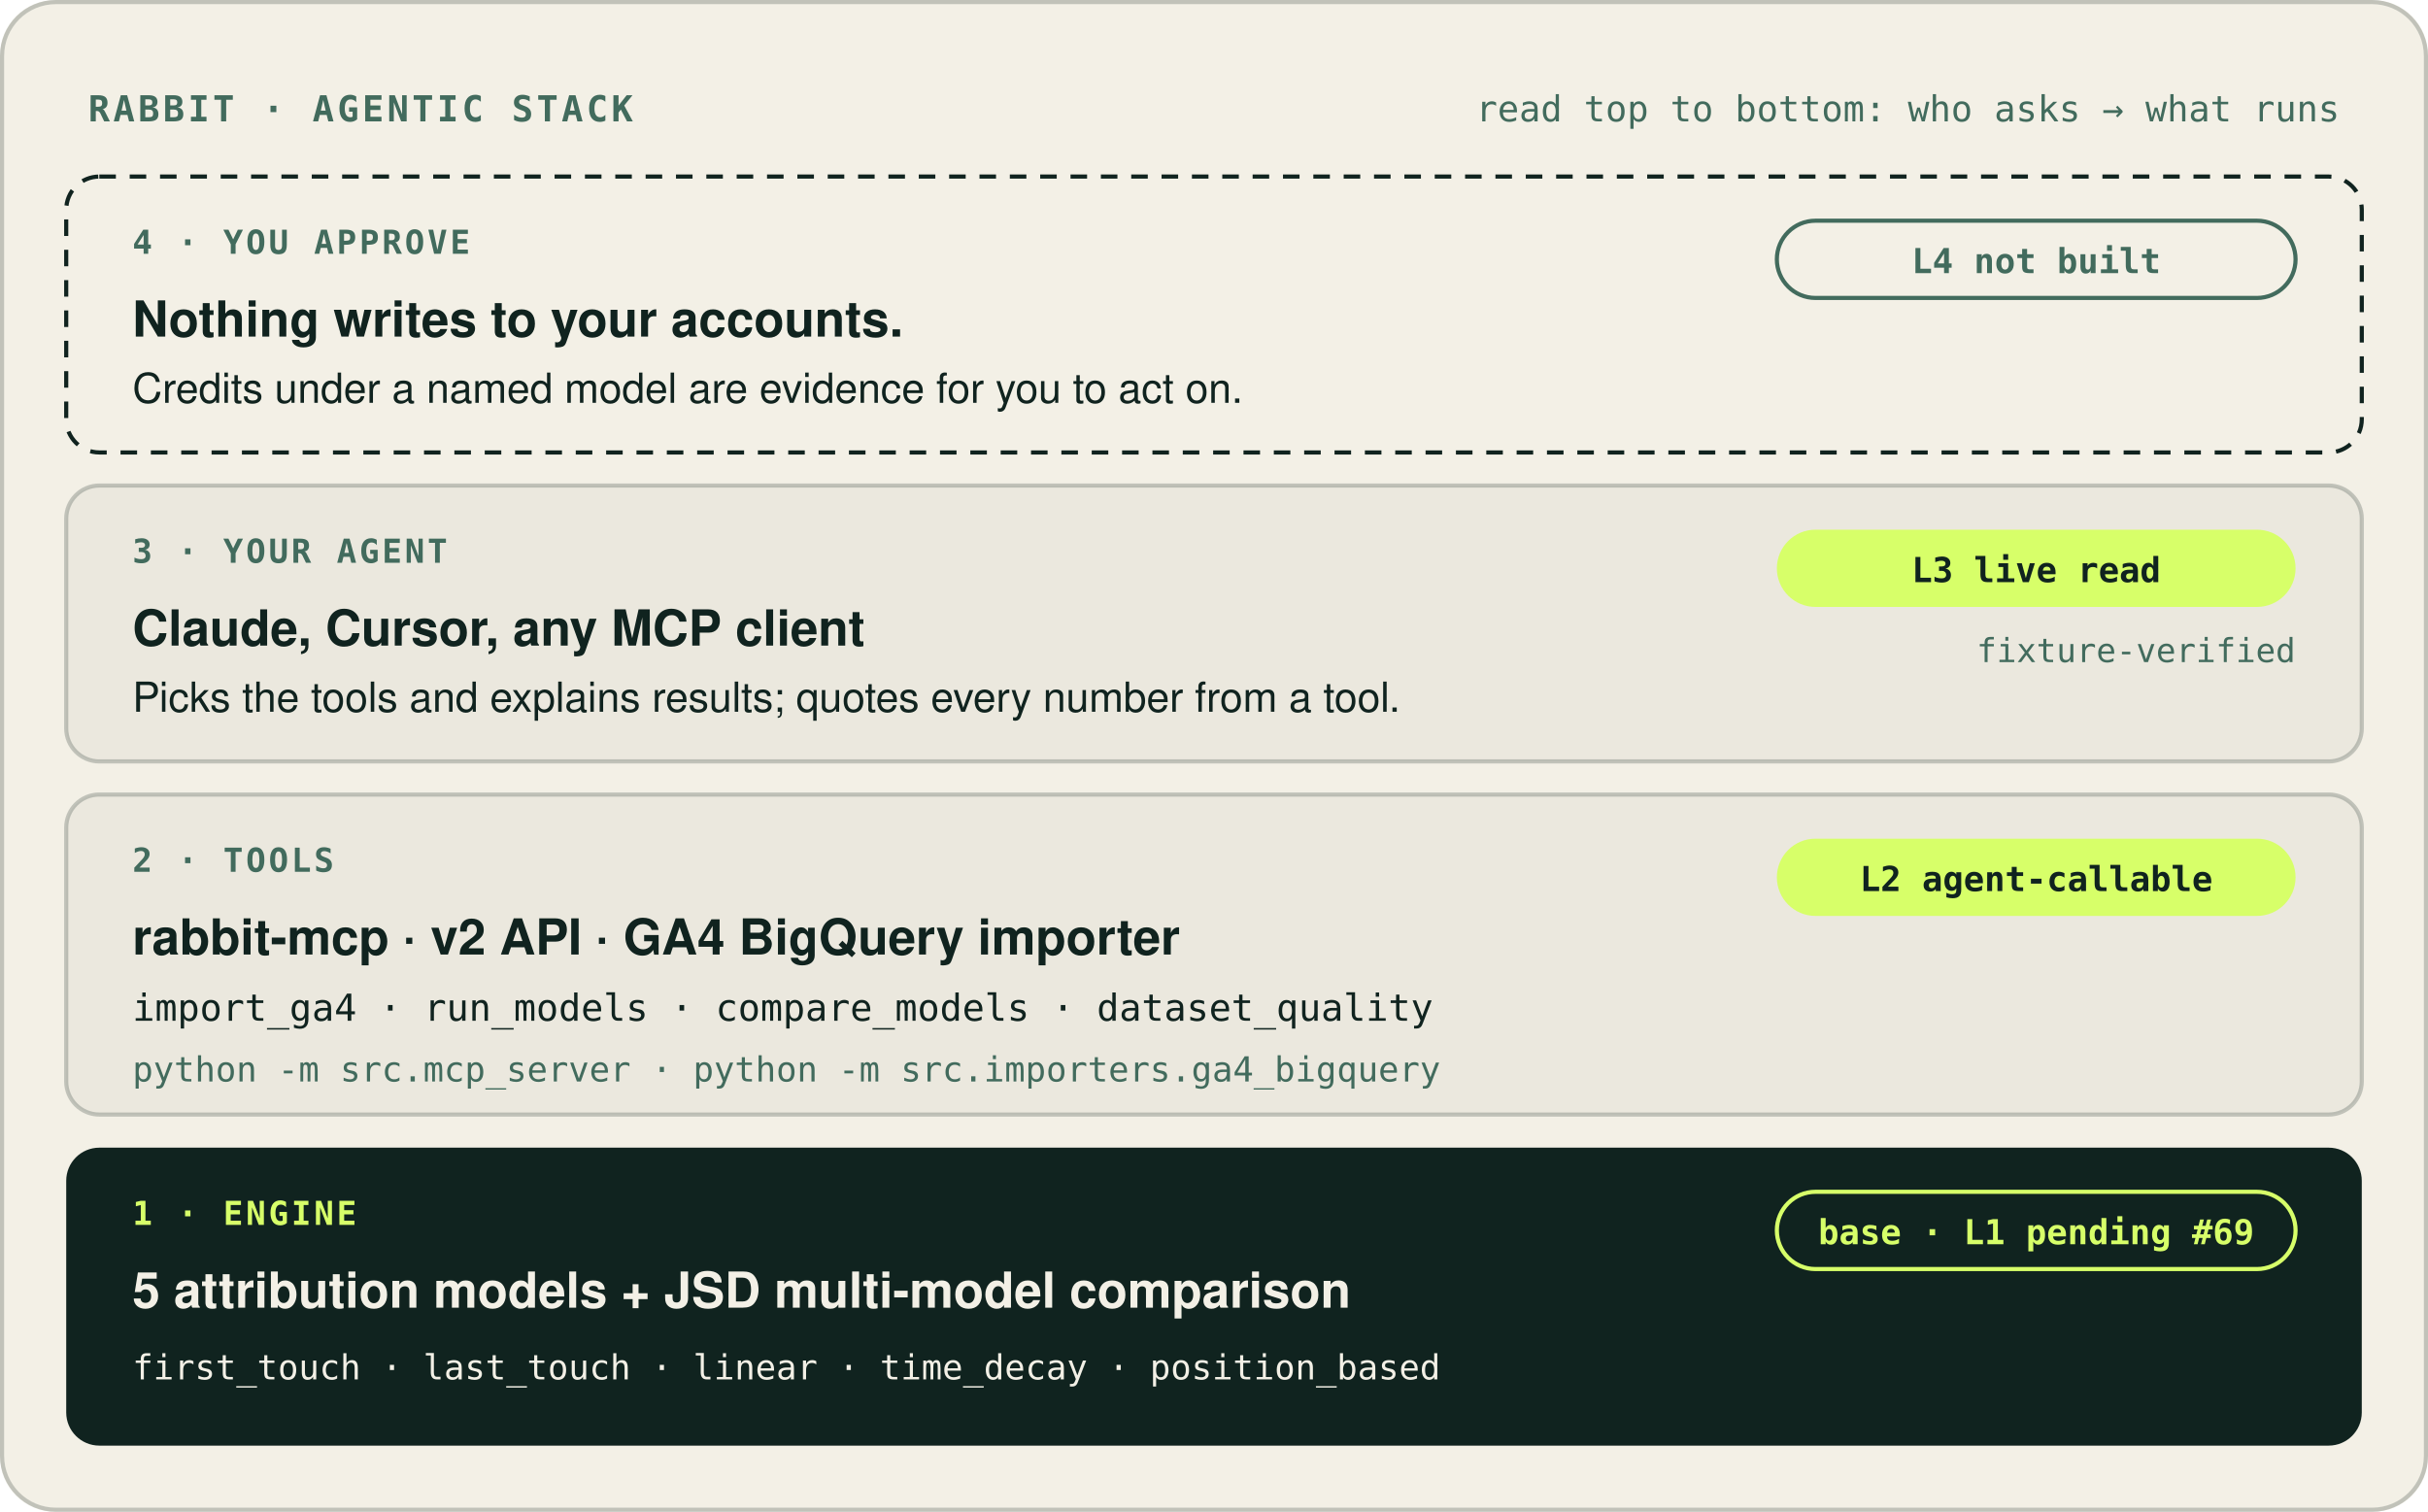
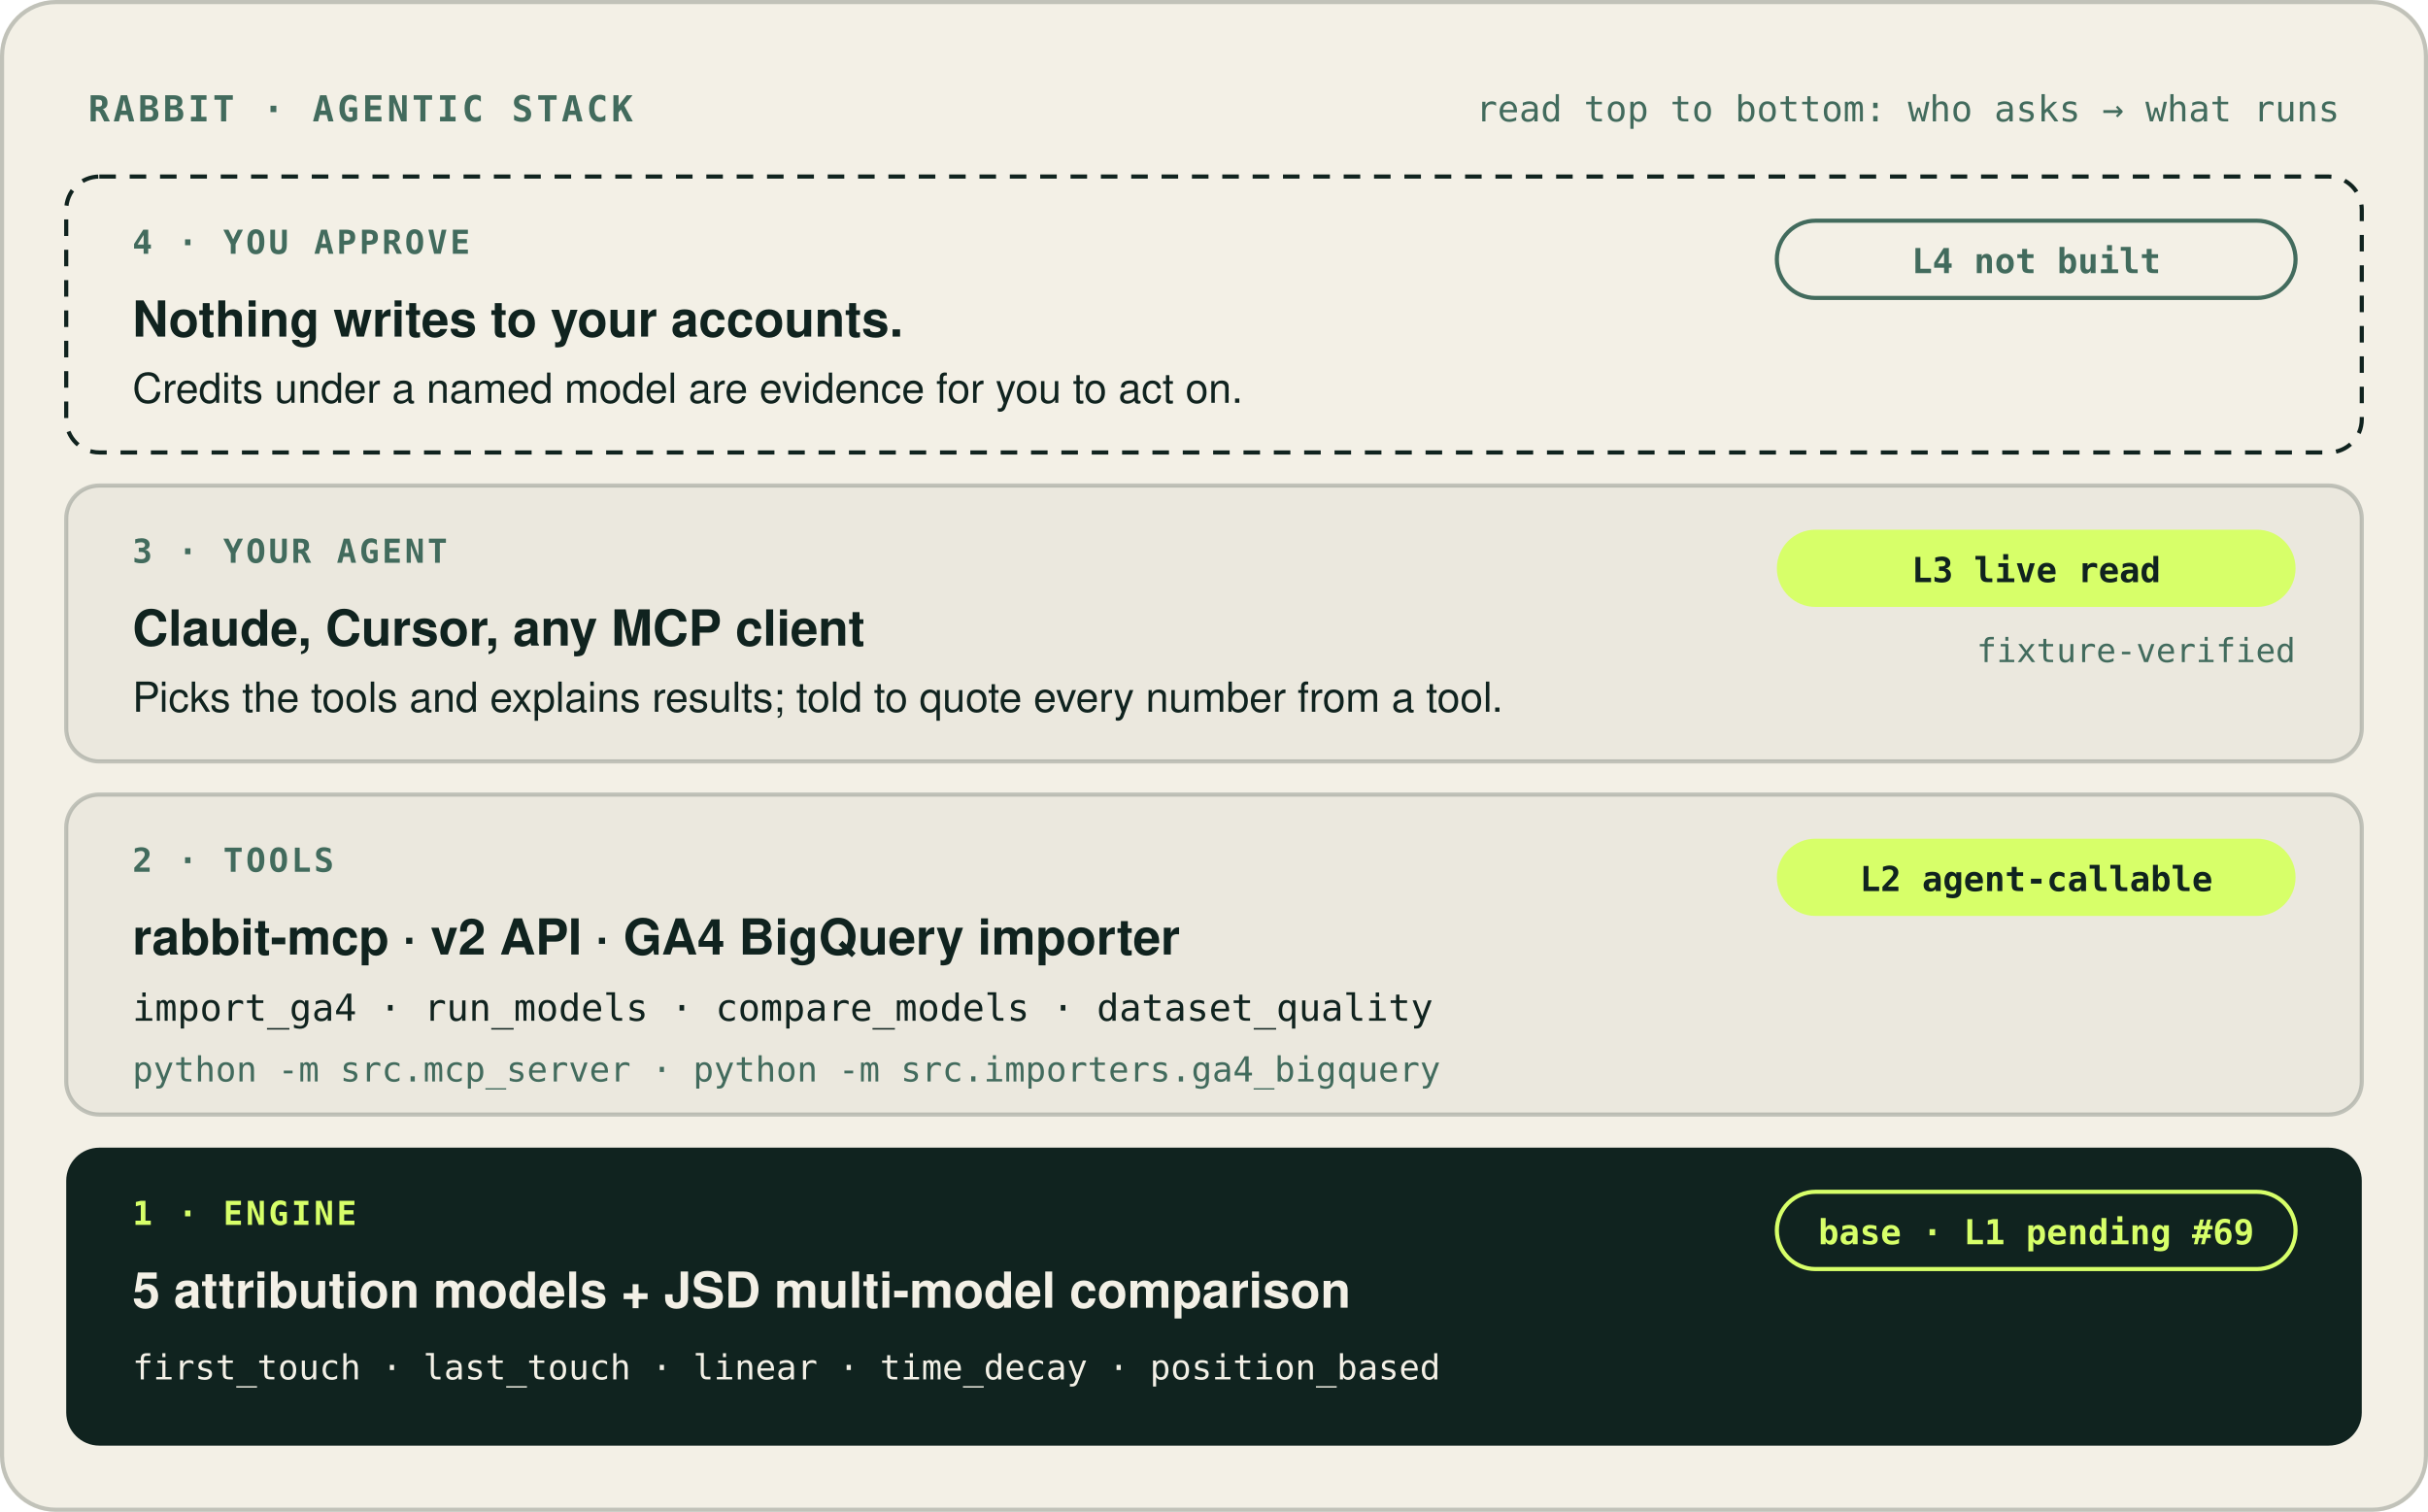
<svg xmlns="http://www.w3.org/2000/svg" width="880" height="548" viewBox="0 0 880 548" role="img" aria-labelledby="t d">
  <style>
    .sans { font-family: 'DM Sans', -apple-system, 'Segoe UI', Helvetica, Arial, sans-serif; }
    .mono { font-family: 'IBM Plex Mono', ui-monospace, SFMono-Regular, Menlo, Consolas, monospace; }
  </style>
  <rect x="0" y="0" width="880" height="548" rx="20" fill="#F3F0E6" />
  <rect x="0.75" y="0.75" width="878.5" height="546.5" rx="19.5" fill="none" stroke="#10231F" stroke-opacity="0.22" stroke-width="1.5" />
  <text x="32" y="44" class="mono" font-size="13" font-weight="600" letter-spacing="1.2" fill="#426B5D">RABBIT · AGENTIC STACK</text>
  <text x="848" y="44" class="mono" font-size="13" fill="#426B5D" text-anchor="end">read top to bottom: who asks → what runs</text>
  <rect x="24" y="64" width="832" height="100" rx="12" fill="#F3F0E6" stroke="#10231F" stroke-width="1.5" stroke-dasharray="6 5" />
  <text x="48" y="92" class="mono" font-size="12" font-weight="600" letter-spacing="1" fill="#426B5D">4 · YOU APPROVE</text>
  <text x="48" y="122" class="sans" font-size="18" font-weight="600" fill="#10231F">Nothing writes to your accounts.</text>
  <text x="48" y="146" class="sans" font-size="15" fill="#10231F">Credits under a named model are evidence for you to act on.</text>
  <rect x="644" y="80" width="188" height="28" rx="14" fill="none" stroke="#426B5D" stroke-width="1.5" />
  <text x="738" y="99" class="mono" font-size="12.5" font-weight="600" fill="#426B5D" text-anchor="middle">L4 not built</text>
  <rect x="24" y="176" width="832" height="100" rx="12" fill="#EBE8DE" stroke="#10231F" stroke-opacity="0.22" stroke-width="1.5" />
  <text x="48" y="204" class="mono" font-size="12" font-weight="600" letter-spacing="1" fill="#426B5D">3 · YOUR AGENT</text>
  <text x="48" y="234" class="sans" font-size="18" font-weight="600" fill="#10231F">Claude, Cursor, any MCP client</text>
-   <text x="48" y="258" class="sans" font-size="15" fill="#10231F">Picks the tools and explains results; quotes every number from a tool.</text>
+   <text x="48" y="258" class="sans" font-size="15" fill="#10231F">Picks the tools and explains results; told to quote every number from a tool.</text>
  <rect x="644" y="192" width="188" height="28" rx="14" fill="#D7FF69" />
  <text x="738" y="211" class="mono" font-size="12.5" font-weight="600" fill="#10231F" text-anchor="middle">L3 live read</text>
  <text x="832" y="240" class="mono" font-size="12" fill="#426B5D" text-anchor="end">fixture-verified</text>
  <rect x="24" y="288" width="832" height="116" rx="12" fill="#EBE8DE" stroke="#10231F" stroke-opacity="0.22" stroke-width="1.5" />
  <text x="48" y="316" class="mono" font-size="12" font-weight="600" letter-spacing="1" fill="#426B5D">2 · TOOLS</text>
  <text x="48" y="346" class="sans" font-size="18" font-weight="600" fill="#10231F">rabbit-mcp · v2 API · GA4 BigQuery importer</text>
  <text x="48" y="370" class="mono" font-size="13.5" fill="#10231F">import_ga4 · run_models · compare_models · dataset_quality</text>
  <text x="48" y="392" class="mono" font-size="12.5" fill="#426B5D">python -m src.mcp_server · python -m src.importers.ga4_bigquery</text>
  <rect x="644" y="304" width="188" height="28" rx="14" fill="#D7FF69" />
  <text x="738" y="323" class="mono" font-size="12.5" font-weight="600" fill="#10231F" text-anchor="middle">L2 agent-callable</text>
  <rect x="24" y="416" width="832" height="108" rx="12" fill="#10231F" />
  <text x="48" y="444" class="mono" font-size="12" font-weight="600" letter-spacing="1" fill="#D7FF69">1 · ENGINE</text>
  <text x="48" y="474" class="sans" font-size="18" font-weight="600" fill="#F3F0E6">5 attribution models + JSD multi-model comparison</text>
  <text x="48" y="500" class="mono" font-size="12.5" fill="#F3F0E6">first_touch · last_touch · linear · time_decay · position_based</text>
  <rect x="644" y="432" width="188" height="28" rx="14" fill="none" stroke="#D7FF69" stroke-width="1.5" />
  <text x="738" y="451" class="mono" font-size="12.5" font-weight="600" fill="#D7FF69" text-anchor="middle">base · L1 pending #69</text>
</svg>
